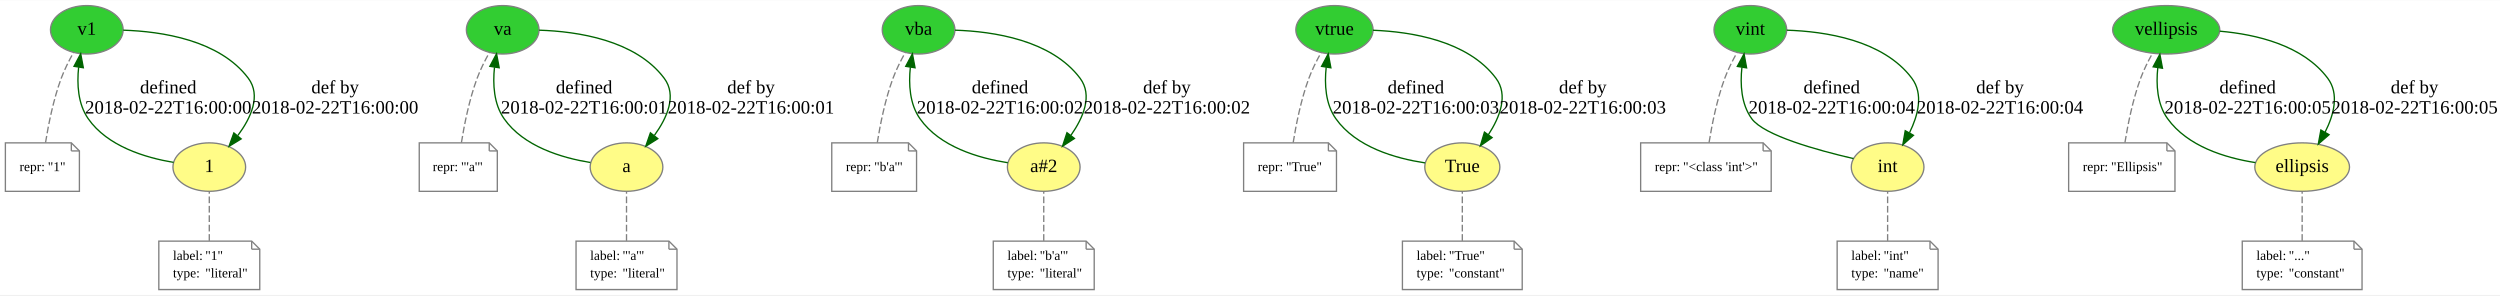
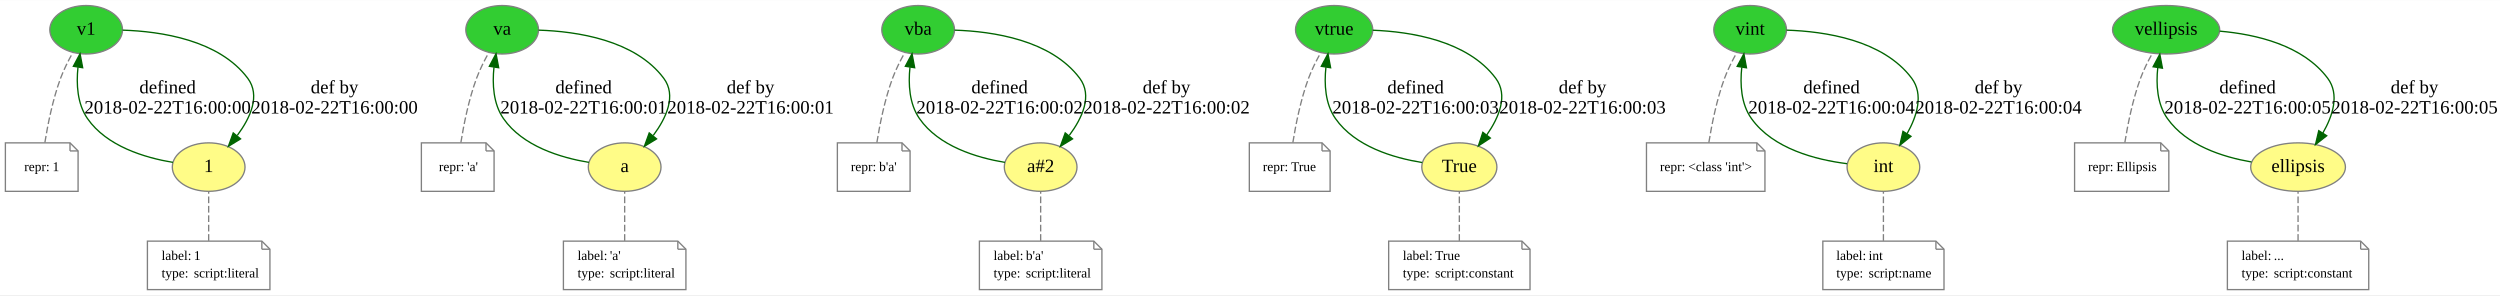
- <svg xmlns="http://www.w3.org/2000/svg" xmlns:xlink="http://www.w3.org/1999/xlink" width="1152pt" height="136pt" viewBox="0.00 0.00 1152.00 135.82">
-   <g id="graph0" class="graph" transform="scale(0.620188 0.620188) rotate(0) translate(4 215)">
-     <polygon fill="white" stroke="none" points="-4,4 -4,-215 1853.5,-215 1853.5,4 -4,4" />
+ <svg xmlns="http://www.w3.org/2000/svg" xmlns:xlink="http://www.w3.org/1999/xlink" width="1152pt" height="136pt" viewBox="0.00 0.00 1152.00 135.86">
+   <g id="graph0" class="graph" transform="scale(0.620355 0.620355) rotate(0) translate(4 215)">
+     <polygon fill="white" stroke="none" points="-4,4 -4,-215 1853,-215 1853,4 -4,4" />
    <g id="node1" class="node">
      <g id="a_node1">
        <a xlink:href="http://example.org/1" xlink:title="1">
-           <ellipse fill="#fffc87" stroke="#808080" cx="151.5" cy="-91" rx="27" ry="18" />
-           <text text-anchor="middle" x="151.5" y="-87.3" font-family="Times New Roman,serif" font-size="14.00">1</text>
+           <ellipse fill="#fffc87" stroke="#808080" cx="151" cy="-91" rx="27" ry="18" />
+           <text text-anchor="middle" x="151" y="-87.3" font-family="Times New Roman,serif" font-size="14.00">1</text>
        </a>
      </g>
    </g>
    <g id="node3" class="node">
      <g id="a_node3">
        <a xlink:href="http://example.org/v1" xlink:title="v1">
-           <ellipse fill="#32cd32" stroke="#808080" cx="60.5" cy="-193" rx="27" ry="18" />
-           <text text-anchor="middle" x="60.5" y="-189.3" font-family="Times New Roman,serif" font-size="14.00">v1</text>
+           <ellipse fill="#32cd32" stroke="#808080" cx="60" cy="-193" rx="27" ry="18" />
+           <text text-anchor="middle" x="60" y="-189.3" font-family="Times New Roman,serif" font-size="14.00">v1</text>
        </a>
      </g>
    </g>
    <g id="edge3" class="edge">
-       <path fill="none" stroke="darkgreen" d="M124.949,-94.484C103.91,-98 75.762,-106.492 61.5,-127 53.899,-137.931 53.09,-152.59 54.429,-165.221" />
-       <polygon fill="darkgreen" stroke="darkgreen" points="50.987,-165.869 55.956,-175.227 57.907,-164.813 50.987,-165.869" />
-       <text text-anchor="middle" x="121" y="-145.8" font-family="Times New Roman,serif" font-size="14.00">defined</text>
-       <text text-anchor="middle" x="121" y="-130.8" font-family="Times New Roman,serif" font-size="14.00">2018-02-22T16:00:00</text>
+       <path fill="none" stroke="darkgreen" d="M124.449,-94.484C103.41,-98 75.262,-106.492 61,-127 53.399,-137.931 52.59,-152.59 53.929,-165.221" />
+       <polygon fill="darkgreen" stroke="darkgreen" points="50.487,-165.869 55.456,-175.227 57.407,-164.813 50.487,-165.869" />
+       <text text-anchor="middle" x="120.5" y="-145.8" font-family="Times New Roman,serif" font-size="14.00">defined</text>
+       <text text-anchor="middle" x="120.5" y="-130.8" font-family="Times New Roman,serif" font-size="14.00">2018-02-22T16:00:00</text>
    </g>
    <g id="node2" class="node">
-       <polygon fill="none" stroke="gray" points="183,-36 114,-36 114,-0 189,-0 189,-30 183,-36" />
-       <polyline fill="none" stroke="gray" points="183,-36 183,-30 " />
-       <polyline fill="none" stroke="gray" points="189,-30 183,-30 " />
-       <text text-anchor="start" x="124.5" y="-22" font-family="Times New Roman,serif" font-size="10.00">label:</text>
-       <text text-anchor="start" x="148.5" y="-22" font-family="Times New Roman,serif" font-size="10.00">"1"</text>
-       <text text-anchor="start" x="124.5" y="-9" font-family="Times New Roman,serif" font-size="10.00">type:</text>
-       <text text-anchor="start" x="148.5" y="-9" font-family="Times New Roman,serif" font-size="10.00">"literal"</text>
+       <polygon fill="none" stroke="gray" points="190.5,-36 105.5,-36 105.5,-0 196.5,-0 196.5,-30 190.5,-36" />
+       <polyline fill="none" stroke="gray" points="190.5,-36 190.5,-30 " />
+       <polyline fill="none" stroke="gray" points="196.5,-30 190.5,-30 " />
+       <text text-anchor="start" x="116" y="-22" font-family="Times New Roman,serif" font-size="10.00">label:</text>
+       <text text-anchor="start" x="140" y="-22" font-family="Times New Roman,serif" font-size="10.00">1</text>
+       <text text-anchor="start" x="116" y="-9" font-family="Times New Roman,serif" font-size="10.00">type:</text>
+       <text text-anchor="start" x="140" y="-9" font-family="Times New Roman,serif" font-size="10.00">script:literal</text>
    </g>
    <g id="edge1" class="edge">
-       <path fill="none" stroke="gray" stroke-dasharray="5,2" d="M151.5,-36.187C151.5,-47.35 151.5,-61.84 151.5,-72.971" />
+       <path fill="none" stroke="gray" stroke-dasharray="5,2" d="M151,-36.187C151,-47.35 151,-61.84 151,-72.971" />
    </g>
    <g id="edge4" class="edge">
-       <path fill="none" stroke="darkgreen" d="M87.581,-192.72C115.904,-191.828 159.146,-185.472 180.5,-157 190.109,-144.187 182.555,-127.687 172.754,-114.518" />
-       <polygon fill="darkgreen" stroke="darkgreen" points="175.179,-111.954 166.146,-106.417 169.754,-116.378 175.179,-111.954" />
-       <text text-anchor="middle" x="245" y="-145.8" font-family="Times New Roman,serif" font-size="14.00">def by</text>
-       <text text-anchor="middle" x="245" y="-130.8" font-family="Times New Roman,serif" font-size="14.00">2018-02-22T16:00:00</text>
+       <path fill="none" stroke="darkgreen" d="M87.081,-192.72C115.404,-191.828 158.646,-185.472 180,-157 189.609,-144.187 182.055,-127.687 172.254,-114.518" />
+       <polygon fill="darkgreen" stroke="darkgreen" points="174.679,-111.954 165.646,-106.417 169.254,-116.378 174.679,-111.954" />
+       <text text-anchor="middle" x="244.5" y="-145.8" font-family="Times New Roman,serif" font-size="14.00">def by</text>
+       <text text-anchor="middle" x="244.5" y="-130.8" font-family="Times New Roman,serif" font-size="14.00">2018-02-22T16:00:00</text>
    </g>
    <g id="node4" class="node">
-       <polygon fill="none" stroke="gray" points="49,-109 0,-109 0,-73 55,-73 55,-103 49,-109" />
-       <polyline fill="none" stroke="gray" points="49,-109 49,-103 " />
-       <polyline fill="none" stroke="gray" points="55,-103 49,-103 " />
-       <text text-anchor="start" x="10.5" y="-88" font-family="Times New Roman,serif" font-size="10.00">repr:</text>
-       <text text-anchor="start" x="31.5" y="-88" font-family="Times New Roman,serif" font-size="10.00">"1"</text>
+       <polygon fill="none" stroke="gray" points="48,-109 0,-109 0,-73 54,-73 54,-103 48,-109" />
+       <polyline fill="none" stroke="gray" points="48,-109 48,-103 " />
+       <polyline fill="none" stroke="gray" points="54,-103 48,-103 " />
+       <text text-anchor="start" x="14" y="-88" font-family="Times New Roman,serif" font-size="10.00">repr:</text>
+       <text text-anchor="start" x="35" y="-88" font-family="Times New Roman,serif" font-size="10.00">1</text>
    </g>
    <g id="edge2" class="edge">
-       <path fill="none" stroke="gray" stroke-dasharray="5,2" d="M29.834,-109.211C31.967,-122.536 35.686,-141.304 41.5,-157 43.902,-163.484 47.326,-170.242 50.608,-176.072" />
+       <path fill="none" stroke="gray" stroke-dasharray="5,2" d="M29.334,-109.211C31.467,-122.536 35.186,-141.304 41,-157 43.402,-163.484 46.826,-170.242 50.108,-176.072" />
    </g>
    <g id="node5" class="node">
      <g id="a_node5">
        <a xlink:href="http://example.org/a" xlink:title="a">
-           <ellipse fill="#fffc87" stroke="#808080" cx="461.5" cy="-91" rx="27" ry="18" />
-           <text text-anchor="middle" x="461.5" y="-87.3" font-family="Times New Roman,serif" font-size="14.00">a</text>
+           <ellipse fill="#fffc87" stroke="#808080" cx="460" cy="-91" rx="27" ry="18" />
+           <text text-anchor="middle" x="460" y="-87.3" font-family="Times New Roman,serif" font-size="14.00">a</text>
        </a>
      </g>
    </g>
    <g id="node7" class="node">
      <g id="a_node7">
        <a xlink:href="http://example.org/va" xlink:title="va">
-           <ellipse fill="#32cd32" stroke="#808080" cx="369.5" cy="-193" rx="27" ry="18" />
-           <text text-anchor="middle" x="369.5" y="-189.3" font-family="Times New Roman,serif" font-size="14.00">va</text>
+           <ellipse fill="#32cd32" stroke="#808080" cx="369" cy="-193" rx="27" ry="18" />
+           <text text-anchor="middle" x="369" y="-189.3" font-family="Times New Roman,serif" font-size="14.00">va</text>
        </a>
      </g>
    </g>
    <g id="edge7" class="edge">
-       <path fill="none" stroke="darkgreen" d="M434.664,-94.394C413.396,-97.857 384.938,-106.32 370.5,-127 362.878,-137.917 362.069,-152.575 363.411,-165.208" />
-       <polygon fill="darkgreen" stroke="darkgreen" points="359.97,-165.862 364.943,-175.218 366.89,-164.803 359.97,-165.862" />
-       <text text-anchor="middle" x="430" y="-145.8" font-family="Times New Roman,serif" font-size="14.00">defined</text>
-       <text text-anchor="middle" x="430" y="-130.8" font-family="Times New Roman,serif" font-size="14.00">2018-02-22T16:00:01</text>
+       <path fill="none" stroke="darkgreen" d="M433.449,-94.484C412.41,-98 384.262,-106.492 370,-127 362.399,-137.931 361.59,-152.59 362.929,-165.221" />
+       <polygon fill="darkgreen" stroke="darkgreen" points="359.487,-165.869 364.456,-175.227 366.407,-164.813 359.487,-165.869" />
+       <text text-anchor="middle" x="429.5" y="-145.8" font-family="Times New Roman,serif" font-size="14.00">defined</text>
+       <text text-anchor="middle" x="429.5" y="-130.8" font-family="Times New Roman,serif" font-size="14.00">2018-02-22T16:00:01</text>
    </g>
    <g id="node6" class="node">
-       <polygon fill="none" stroke="gray" points="493,-36 424,-36 424,-0 499,-0 499,-30 493,-36" />
-       <polyline fill="none" stroke="gray" points="493,-36 493,-30 " />
-       <polyline fill="none" stroke="gray" points="499,-30 493,-30 " />
-       <text text-anchor="start" x="434.5" y="-22" font-family="Times New Roman,serif" font-size="10.00">label:</text>
-       <text text-anchor="start" x="458.5" y="-22" font-family="Times New Roman,serif" font-size="10.00">"'a'"</text>
-       <text text-anchor="start" x="434.5" y="-9" font-family="Times New Roman,serif" font-size="10.00">type:</text>
-       <text text-anchor="start" x="458.5" y="-9" font-family="Times New Roman,serif" font-size="10.00">"literal"</text>
+       <polygon fill="none" stroke="gray" points="499.5,-36 414.5,-36 414.5,-0 505.5,-0 505.5,-30 499.5,-36" />
+       <polyline fill="none" stroke="gray" points="499.5,-36 499.5,-30 " />
+       <polyline fill="none" stroke="gray" points="505.5,-30 499.5,-30 " />
+       <text text-anchor="start" x="425" y="-22" font-family="Times New Roman,serif" font-size="10.00">label:</text>
+       <text text-anchor="start" x="449" y="-22" font-family="Times New Roman,serif" font-size="10.00">'a'</text>
+       <text text-anchor="start" x="425" y="-9" font-family="Times New Roman,serif" font-size="10.00">type:</text>
+       <text text-anchor="start" x="449" y="-9" font-family="Times New Roman,serif" font-size="10.00">script:literal</text>
    </g>
    <g id="edge5" class="edge">
-       <path fill="none" stroke="gray" stroke-dasharray="5,2" d="M461.5,-36.187C461.5,-47.35 461.5,-61.84 461.5,-72.971" />
+       <path fill="none" stroke="gray" stroke-dasharray="5,2" d="M460,-36.187C460,-47.35 460,-61.84 460,-72.971" />
    </g>
    <g id="edge8" class="edge">
-       <path fill="none" stroke="darkgreen" d="M396.581,-192.72C424.904,-191.828 468.146,-185.472 489.5,-157 499.055,-144.26 491.758,-127.759 482.223,-114.571" />
-       <polygon fill="darkgreen" stroke="darkgreen" points="484.745,-112.117 475.789,-106.455 479.259,-116.466 484.745,-112.117" />
-       <text text-anchor="middle" x="554" y="-145.8" font-family="Times New Roman,serif" font-size="14.00">def by</text>
-       <text text-anchor="middle" x="554" y="-130.8" font-family="Times New Roman,serif" font-size="14.00">2018-02-22T16:00:01</text>
+       <path fill="none" stroke="darkgreen" d="M396.081,-192.72C424.404,-191.828 467.646,-185.472 489,-157 498.609,-144.187 491.055,-127.687 481.254,-114.518" />
+       <polygon fill="darkgreen" stroke="darkgreen" points="483.679,-111.954 474.646,-106.417 478.254,-116.378 483.679,-111.954" />
+       <text text-anchor="middle" x="553.5" y="-145.8" font-family="Times New Roman,serif" font-size="14.00">def by</text>
+       <text text-anchor="middle" x="553.5" y="-130.8" font-family="Times New Roman,serif" font-size="14.00">2018-02-22T16:00:01</text>
    </g>
    <g id="node8" class="node">
-       <polygon fill="none" stroke="gray" points="359.5,-109 307.5,-109 307.5,-73 365.5,-73 365.5,-103 359.5,-109" />
-       <polyline fill="none" stroke="gray" points="359.5,-109 359.5,-103 " />
-       <polyline fill="none" stroke="gray" points="365.5,-103 359.5,-103 " />
-       <text text-anchor="start" x="317.5" y="-88" font-family="Times New Roman,serif" font-size="10.00">repr:</text>
-       <text text-anchor="start" x="338.5" y="-88" font-family="Times New Roman,serif" font-size="10.00">"'a'"</text>
+       <polygon fill="none" stroke="gray" points="357,-109 309,-109 309,-73 363,-73 363,-103 357,-109" />
+       <polyline fill="none" stroke="gray" points="357,-109 357,-103 " />
+       <polyline fill="none" stroke="gray" points="363,-103 357,-103 " />
+       <text text-anchor="start" x="322" y="-88" font-family="Times New Roman,serif" font-size="10.00">repr:</text>
+       <text text-anchor="start" x="343" y="-88" font-family="Times New Roman,serif" font-size="10.00">'a'</text>
    </g>
    <g id="edge6" class="edge">
-       <path fill="none" stroke="gray" stroke-dasharray="5,2" d="M338.835,-109.211C340.967,-122.536 344.686,-141.304 350.5,-157 352.902,-163.484 356.326,-170.242 359.608,-176.072" />
+       <path fill="none" stroke="gray" stroke-dasharray="5,2" d="M338.335,-109.211C340.467,-122.536 344.186,-141.304 350,-157 352.402,-163.484 355.826,-170.242 359.108,-176.072" />
    </g>
    <g id="node9" class="node">
      <g id="a_node9">
        <a xlink:href="http://example.org/a#2" xlink:title="a#2">
-           <ellipse fill="#fffc87" stroke="#808080" cx="771.5" cy="-91" rx="27" ry="18" />
-           <text text-anchor="middle" x="771.5" y="-87.3" font-family="Times New Roman,serif" font-size="14.00">a#2</text>
+           <ellipse fill="#fffc87" stroke="#808080" cx="769" cy="-91" rx="27" ry="18" />
+           <text text-anchor="middle" x="769" y="-87.3" font-family="Times New Roman,serif" font-size="14.00">a#2</text>
        </a>
      </g>
    </g>
    <g id="node11" class="node">
      <g id="a_node11">
        <a xlink:href="http://example.org/vba" xlink:title="vba">
-           <ellipse fill="#32cd32" stroke="#808080" cx="678.5" cy="-193" rx="27" ry="18" />
-           <text text-anchor="middle" x="678.5" y="-189.3" font-family="Times New Roman,serif" font-size="14.00">vba</text>
+           <ellipse fill="#32cd32" stroke="#808080" cx="678" cy="-193" rx="27" ry="18" />
+           <text text-anchor="middle" x="678" y="-189.3" font-family="Times New Roman,serif" font-size="14.00">vba</text>
        </a>
      </g>
    </g>
    <g id="edge11" class="edge">
-       <path fill="none" stroke="darkgreen" d="M744.81,-94.236C723.269,-97.601 694.212,-106.009 679.5,-127 671.858,-137.903 671.047,-152.56 672.394,-165.196" />
-       <polygon fill="darkgreen" stroke="darkgreen" points="668.954,-165.855 673.93,-175.209 675.873,-164.793 668.954,-165.855" />
-       <text text-anchor="middle" x="739" y="-145.8" font-family="Times New Roman,serif" font-size="14.00">defined</text>
-       <text text-anchor="middle" x="739" y="-130.8" font-family="Times New Roman,serif" font-size="14.00">2018-02-22T16:00:02</text>
+       <path fill="none" stroke="darkgreen" d="M742.449,-94.484C721.41,-98 693.262,-106.492 679,-127 671.399,-137.931 670.59,-152.59 671.929,-165.221" />
+       <polygon fill="darkgreen" stroke="darkgreen" points="668.487,-165.869 673.456,-175.227 675.407,-164.813 668.487,-165.869" />
+       <text text-anchor="middle" x="738.5" y="-145.8" font-family="Times New Roman,serif" font-size="14.00">defined</text>
+       <text text-anchor="middle" x="738.5" y="-130.8" font-family="Times New Roman,serif" font-size="14.00">2018-02-22T16:00:02</text>
    </g>
    <g id="node10" class="node">
-       <polygon fill="none" stroke="gray" points="803,-36 734,-36 734,-0 809,-0 809,-30 803,-36" />
-       <polyline fill="none" stroke="gray" points="803,-36 803,-30 " />
-       <polyline fill="none" stroke="gray" points="809,-30 803,-30 " />
-       <text text-anchor="start" x="744.5" y="-22" font-family="Times New Roman,serif" font-size="10.00">label:</text>
-       <text text-anchor="start" x="768.5" y="-22" font-family="Times New Roman,serif" font-size="10.00">"b'a'"</text>
-       <text text-anchor="start" x="744.5" y="-9" font-family="Times New Roman,serif" font-size="10.00">type:</text>
-       <text text-anchor="start" x="768.5" y="-9" font-family="Times New Roman,serif" font-size="10.00">"literal"</text>
+       <polygon fill="none" stroke="gray" points="808.5,-36 723.5,-36 723.5,-0 814.5,-0 814.5,-30 808.5,-36" />
+       <polyline fill="none" stroke="gray" points="808.5,-36 808.5,-30 " />
+       <polyline fill="none" stroke="gray" points="814.5,-30 808.5,-30 " />
+       <text text-anchor="start" x="734" y="-22" font-family="Times New Roman,serif" font-size="10.00">label:</text>
+       <text text-anchor="start" x="758" y="-22" font-family="Times New Roman,serif" font-size="10.00">b'a'</text>
+       <text text-anchor="start" x="734" y="-9" font-family="Times New Roman,serif" font-size="10.00">type:</text>
+       <text text-anchor="start" x="758" y="-9" font-family="Times New Roman,serif" font-size="10.00">script:literal</text>
    </g>
    <g id="edge9" class="edge">
-       <path fill="none" stroke="gray" stroke-dasharray="5,2" d="M771.5,-36.187C771.5,-47.35 771.5,-61.84 771.5,-72.971" />
+       <path fill="none" stroke="gray" stroke-dasharray="5,2" d="M769,-36.187C769,-47.35 769,-61.84 769,-72.971" />
    </g>
    <g id="edge12" class="edge">
-       <path fill="none" stroke="darkgreen" d="M705.581,-192.72C733.904,-191.828 777.146,-185.472 798.5,-157 808.003,-144.33 800.962,-127.828 791.694,-114.622" />
-       <polygon fill="darkgreen" stroke="darkgreen" points="794.308,-112.28 785.434,-106.493 788.763,-116.551 794.308,-112.28" />
-       <text text-anchor="middle" x="863" y="-145.8" font-family="Times New Roman,serif" font-size="14.00">def by</text>
-       <text text-anchor="middle" x="863" y="-130.8" font-family="Times New Roman,serif" font-size="14.00">2018-02-22T16:00:02</text>
+       <path fill="none" stroke="darkgreen" d="M705.081,-192.72C733.404,-191.828 776.646,-185.472 798,-157 807.609,-144.187 800.055,-127.687 790.254,-114.518" />
+       <polygon fill="darkgreen" stroke="darkgreen" points="792.679,-111.954 783.646,-106.417 787.254,-116.378 792.679,-111.954" />
+       <text text-anchor="middle" x="862.5" y="-145.8" font-family="Times New Roman,serif" font-size="14.00">def by</text>
+       <text text-anchor="middle" x="862.5" y="-130.8" font-family="Times New Roman,serif" font-size="14.00">2018-02-22T16:00:02</text>
    </g>
    <g id="node12" class="node">
-       <polygon fill="none" stroke="gray" points="671,-109 614,-109 614,-73 677,-73 677,-103 671,-109" />
-       <polyline fill="none" stroke="gray" points="671,-109 671,-103 " />
-       <polyline fill="none" stroke="gray" points="677,-103 671,-103 " />
-       <text text-anchor="start" x="624.5" y="-88" font-family="Times New Roman,serif" font-size="10.00">repr:</text>
-       <text text-anchor="start" x="645.5" y="-88" font-family="Times New Roman,serif" font-size="10.00">"b'a'"</text>
+       <polygon fill="none" stroke="gray" points="666,-109 618,-109 618,-73 672,-73 672,-103 666,-109" />
+       <polyline fill="none" stroke="gray" points="666,-109 666,-103 " />
+       <polyline fill="none" stroke="gray" points="672,-103 666,-103 " />
+       <text text-anchor="start" x="628" y="-88" font-family="Times New Roman,serif" font-size="10.00">repr:</text>
+       <text text-anchor="start" x="649" y="-88" font-family="Times New Roman,serif" font-size="10.00">b'a'</text>
    </g>
    <g id="edge10" class="edge">
-       <path fill="none" stroke="gray" stroke-dasharray="5,2" d="M647.835,-109.211C649.967,-122.536 653.686,-141.304 659.5,-157 661.902,-163.484 665.326,-170.242 668.608,-176.072" />
+       <path fill="none" stroke="gray" stroke-dasharray="5,2" d="M647.335,-109.211C649.467,-122.536 653.186,-141.304 659,-157 661.402,-163.484 664.826,-170.242 668.108,-176.072" />
    </g>
    <g id="node13" class="node">
      <g id="a_node13">
        <a xlink:href="http://example.org/True" xlink:title="True">
-           <ellipse fill="#fffc87" stroke="#808080" cx="1082.5" cy="-91" rx="27.895" ry="18" />
-           <text text-anchor="middle" x="1082.5" y="-87.3" font-family="Times New Roman,serif" font-size="14.00">True</text>
+           <ellipse fill="#fffc87" stroke="#808080" cx="1080" cy="-91" rx="27.895" ry="18" />
+           <text text-anchor="middle" x="1080" y="-87.3" font-family="Times New Roman,serif" font-size="14.00">True</text>
        </a>
      </g>
    </g>
    <g id="node15" class="node">
      <g id="a_node15">
        <a xlink:href="http://example.org/vtrue" xlink:title="vtrue">
-           <ellipse fill="#32cd32" stroke="#808080" cx="987.5" cy="-193" rx="28.695" ry="18" />
-           <text text-anchor="middle" x="987.5" y="-189.3" font-family="Times New Roman,serif" font-size="14.00">vtrue</text>
+           <ellipse fill="#32cd32" stroke="#808080" cx="987" cy="-193" rx="28.695" ry="18" />
+           <text text-anchor="middle" x="987" y="-189.3" font-family="Times New Roman,serif" font-size="14.00">vtrue</text>
        </a>
      </g>
    </g>
    <g id="edge15" class="edge">
-       <path fill="none" stroke="darkgreen" d="M1054.81,-94.124C1032.86,-97.426 1003.47,-105.805 988.5,-127 980.82,-137.876 980.006,-152.531 981.36,-165.173" />
-       <polygon fill="darkgreen" stroke="darkgreen" points="977.922,-165.841 982.905,-175.191 984.84,-164.774 977.922,-165.841" />
-       <text text-anchor="middle" x="1048" y="-145.8" font-family="Times New Roman,serif" font-size="14.00">defined</text>
-       <text text-anchor="middle" x="1048" y="-130.8" font-family="Times New Roman,serif" font-size="14.00">2018-02-22T16:00:03</text>
+       <path fill="none" stroke="darkgreen" d="M1052.44,-94.373C1031,-97.827 1002.52,-106.289 988,-127 980.358,-137.903 979.547,-152.56 980.894,-165.196" />
+       <polygon fill="darkgreen" stroke="darkgreen" points="977.454,-165.855 982.43,-175.209 984.373,-164.793 977.454,-165.855" />
+       <text text-anchor="middle" x="1047.5" y="-145.8" font-family="Times New Roman,serif" font-size="14.00">defined</text>
+       <text text-anchor="middle" x="1047.5" y="-130.8" font-family="Times New Roman,serif" font-size="14.00">2018-02-22T16:00:03</text>
    </g>
    <g id="node14" class="node">
-       <polygon fill="none" stroke="gray" points="1121,-36 1038,-36 1038,-0 1127,-0 1127,-30 1121,-36" />
-       <polyline fill="none" stroke="gray" points="1121,-36 1121,-30 " />
-       <polyline fill="none" stroke="gray" points="1127,-30 1121,-30 " />
-       <text text-anchor="start" x="1048.5" y="-22" font-family="Times New Roman,serif" font-size="10.00">label:</text>
-       <text text-anchor="start" x="1072.5" y="-22" font-family="Times New Roman,serif" font-size="10.00">"True"</text>
-       <text text-anchor="start" x="1048.5" y="-9" font-family="Times New Roman,serif" font-size="10.00">type:</text>
-       <text text-anchor="start" x="1072.5" y="-9" font-family="Times New Roman,serif" font-size="10.00">"constant"</text>
+       <polygon fill="none" stroke="gray" points="1126.5,-36 1027.5,-36 1027.5,-0 1132.5,-0 1132.5,-30 1126.5,-36" />
+       <polyline fill="none" stroke="gray" points="1126.5,-36 1126.5,-30 " />
+       <polyline fill="none" stroke="gray" points="1132.5,-30 1126.5,-30 " />
+       <text text-anchor="start" x="1038" y="-22" font-family="Times New Roman,serif" font-size="10.00">label:</text>
+       <text text-anchor="start" x="1062" y="-22" font-family="Times New Roman,serif" font-size="10.00">True</text>
+       <text text-anchor="start" x="1038" y="-9" font-family="Times New Roman,serif" font-size="10.00">type:</text>
+       <text text-anchor="start" x="1062" y="-9" font-family="Times New Roman,serif" font-size="10.00">script:constant</text>
    </g>
    <g id="edge13" class="edge">
-       <path fill="none" stroke="gray" stroke-dasharray="5,2" d="M1082.5,-36.187C1082.5,-47.35 1082.5,-61.84 1082.5,-72.971" />
+       <path fill="none" stroke="gray" stroke-dasharray="5,2" d="M1080,-36.187C1080,-47.35 1080,-61.84 1080,-72.971" />
    </g>
    <g id="edge16" class="edge">
-       <path fill="none" stroke="darkgreen" d="M1016.15,-192.665C1044.48,-191.588 1086.54,-184.951 1107.5,-157 1116.84,-144.543 1110.46,-128.169 1101.81,-114.971" />
-       <polygon fill="darkgreen" stroke="darkgreen" points="1104.62,-112.894 1095.93,-106.831 1098.95,-116.989 1104.62,-112.894" />
-       <text text-anchor="middle" x="1172" y="-145.8" font-family="Times New Roman,serif" font-size="14.00">def by</text>
-       <text text-anchor="middle" x="1172" y="-130.8" font-family="Times New Roman,serif" font-size="14.00">2018-02-22T16:00:03</text>
+       <path fill="none" stroke="darkgreen" d="M1015.65,-192.665C1043.98,-191.588 1086.04,-184.951 1107,-157 1116.44,-144.41 1109.55,-128.037 1100.37,-114.873" />
+       <polygon fill="darkgreen" stroke="darkgreen" points="1103.01,-112.569 1094.15,-106.758 1097.46,-116.825 1103.01,-112.569" />
+       <text text-anchor="middle" x="1171.5" y="-145.8" font-family="Times New Roman,serif" font-size="14.00">def by</text>
+       <text text-anchor="middle" x="1171.5" y="-130.8" font-family="Times New Roman,serif" font-size="14.00">2018-02-22T16:00:03</text>
    </g>
    <g id="node16" class="node">
-       <polygon fill="none" stroke="gray" points="983,-109 920,-109 920,-73 989,-73 989,-103 983,-109" />
-       <polyline fill="none" stroke="gray" points="983,-109 983,-103 " />
-       <polyline fill="none" stroke="gray" points="989,-103 983,-103 " />
-       <text text-anchor="start" x="930.5" y="-88" font-family="Times New Roman,serif" font-size="10.00">repr:</text>
-       <text text-anchor="start" x="951.5" y="-88" font-family="Times New Roman,serif" font-size="10.00">"True"</text>
+       <polygon fill="none" stroke="gray" points="978,-109 924,-109 924,-73 984,-73 984,-103 978,-109" />
+       <polyline fill="none" stroke="gray" points="978,-109 978,-103 " />
+       <polyline fill="none" stroke="gray" points="984,-103 978,-103 " />
+       <text text-anchor="start" x="934" y="-88" font-family="Times New Roman,serif" font-size="10.00">repr:</text>
+       <text text-anchor="start" x="955" y="-88" font-family="Times New Roman,serif" font-size="10.00">True</text>
    </g>
    <g id="edge14" class="edge">
-       <path fill="none" stroke="gray" stroke-dasharray="5,2" d="M956.835,-109.211C958.967,-122.536 962.686,-141.304 968.5,-157 970.902,-163.484 974.326,-170.242 977.608,-176.072" />
+       <path fill="none" stroke="gray" stroke-dasharray="5,2" d="M956.335,-109.211C958.467,-122.536 962.186,-141.304 968,-157 970.402,-163.484 973.826,-170.242 977.108,-176.072" />
    </g>
    <g id="node17" class="node">
      <g id="a_node17">
        <a xlink:href="http://example.org/int" xlink:title="int">
-           <ellipse fill="#fffc87" stroke="#808080" cx="1398.5" cy="-91" rx="27" ry="18" />
-           <text text-anchor="middle" x="1398.5" y="-87.3" font-family="Times New Roman,serif" font-size="14.00">int</text>
+           <ellipse fill="#fffc87" stroke="#808080" cx="1395" cy="-91" rx="27" ry="18" />
+           <text text-anchor="middle" x="1395" y="-87.3" font-family="Times New Roman,serif" font-size="14.00">int</text>
        </a>
      </g>
    </g>
    <g id="node19" class="node">
      <g id="a_node19">
        <a xlink:href="http://example.org/vint" xlink:title="vint">
-           <ellipse fill="#32cd32" stroke="#808080" cx="1296.5" cy="-193" rx="27" ry="18" />
-           <text text-anchor="middle" x="1296.5" y="-189.3" font-family="Times New Roman,serif" font-size="14.00">vint</text>
+           <ellipse fill="#32cd32" stroke="#808080" cx="1296" cy="-193" rx="27" ry="18" />
+           <text text-anchor="middle" x="1296" y="-189.3" font-family="Times New Roman,serif" font-size="14.00">vint</text>
        </a>
      </g>
    </g>
    <g id="edge19" class="edge">
-       <path fill="none" stroke="darkgreen" d="M1373.18,-97.309C1346.32,-103.509 1306.53,-114.521 1297.5,-127 1289.7,-137.787 1288.87,-152.435 1290.25,-165.095" />
-       <polygon fill="darkgreen" stroke="darkgreen" points="1286.82,-165.796 1291.83,-175.134 1293.73,-164.713 1286.82,-165.796" />
-       <text text-anchor="middle" x="1357" y="-145.8" font-family="Times New Roman,serif" font-size="14.00">defined</text>
-       <text text-anchor="middle" x="1357" y="-130.8" font-family="Times New Roman,serif" font-size="14.00">2018-02-22T16:00:04</text>
+       <path fill="none" stroke="darkgreen" d="M1367.99,-93.525C1344.96,-96.416 1313.1,-104.528 1297,-127 1289.25,-137.824 1288.43,-152.475 1289.8,-165.127" />
+       <polygon fill="darkgreen" stroke="darkgreen" points="1286.36,-165.815 1291.36,-175.158 1293.28,-164.738 1286.36,-165.815" />
+       <text text-anchor="middle" x="1356.5" y="-145.8" font-family="Times New Roman,serif" font-size="14.00">defined</text>
+       <text text-anchor="middle" x="1356.5" y="-130.8" font-family="Times New Roman,serif" font-size="14.00">2018-02-22T16:00:04</text>
    </g>
    <g id="node18" class="node">
-       <polygon fill="none" stroke="gray" points="1430,-36 1361,-36 1361,-0 1436,-0 1436,-30 1430,-36" />
-       <polyline fill="none" stroke="gray" points="1430,-36 1430,-30 " />
-       <polyline fill="none" stroke="gray" points="1436,-30 1430,-30 " />
-       <text text-anchor="start" x="1371.5" y="-22" font-family="Times New Roman,serif" font-size="10.00">label:</text>
-       <text text-anchor="start" x="1395.5" y="-22" font-family="Times New Roman,serif" font-size="10.00">"int"</text>
-       <text text-anchor="start" x="1371.5" y="-9" font-family="Times New Roman,serif" font-size="10.00">type:</text>
-       <text text-anchor="start" x="1395.5" y="-9" font-family="Times New Roman,serif" font-size="10.00">"name"</text>
+       <polygon fill="none" stroke="gray" points="1434,-36 1350,-36 1350,-0 1440,-0 1440,-30 1434,-36" />
+       <polyline fill="none" stroke="gray" points="1434,-36 1434,-30 " />
+       <polyline fill="none" stroke="gray" points="1440,-30 1434,-30 " />
+       <text text-anchor="start" x="1360" y="-22" font-family="Times New Roman,serif" font-size="10.00">label:</text>
+       <text text-anchor="start" x="1384" y="-22" font-family="Times New Roman,serif" font-size="10.00">int</text>
+       <text text-anchor="start" x="1360" y="-9" font-family="Times New Roman,serif" font-size="10.00">type:</text>
+       <text text-anchor="start" x="1384" y="-9" font-family="Times New Roman,serif" font-size="10.00">script:name</text>
    </g>
    <g id="edge17" class="edge">
-       <path fill="none" stroke="gray" stroke-dasharray="5,2" d="M1398.5,-36.187C1398.5,-47.35 1398.5,-61.84 1398.5,-72.971" />
+       <path fill="none" stroke="gray" stroke-dasharray="5,2" d="M1395,-36.187C1395,-47.35 1395,-61.84 1395,-72.971" />
    </g>
    <g id="edge20" class="edge">
-       <path fill="none" stroke="darkgreen" d="M1323.58,-192.72C1351.9,-191.828 1395.15,-185.472 1416.5,-157 1425.26,-145.316 1421.21,-129.588 1414.76,-116.53" />
-       <polygon fill="darkgreen" stroke="darkgreen" points="1417.7,-114.623 1409.78,-107.589 1411.59,-118.029 1417.7,-114.623" />
-       <text text-anchor="middle" x="1482" y="-145.8" font-family="Times New Roman,serif" font-size="14.00">def by</text>
-       <text text-anchor="middle" x="1482" y="-130.8" font-family="Times New Roman,serif" font-size="14.00">2018-02-22T16:00:04</text>
+       <path fill="none" stroke="darkgreen" d="M1323.08,-192.72C1351.4,-191.828 1394.65,-185.472 1416,-157 1425.02,-144.975 1419.96,-128.923 1412.55,-115.78" />
+       <polygon fill="darkgreen" stroke="darkgreen" points="1415.47,-113.845 1407.19,-107.231 1409.54,-117.563 1415.47,-113.845" />
+       <text text-anchor="middle" x="1480.5" y="-145.8" font-family="Times New Roman,serif" font-size="14.00">def by</text>
+       <text text-anchor="middle" x="1480.5" y="-130.8" font-family="Times New Roman,serif" font-size="14.00">2018-02-22T16:00:04</text>
    </g>
    <g id="node20" class="node">
-       <polygon fill="none" stroke="gray" points="1306,-109 1215,-109 1215,-73 1312,-73 1312,-103 1306,-109" />
-       <polyline fill="none" stroke="gray" points="1306,-109 1306,-103 " />
-       <polyline fill="none" stroke="gray" points="1312,-103 1306,-103 " />
-       <text text-anchor="start" x="1225.5" y="-88" font-family="Times New Roman,serif" font-size="10.00">repr:</text>
-       <text text-anchor="start" x="1246.5" y="-88" font-family="Times New Roman,serif" font-size="10.00">"&lt;class 'int'&gt;"</text>
+       <polygon fill="none" stroke="gray" points="1301,-109 1219,-109 1219,-73 1307,-73 1307,-103 1301,-109" />
+       <polyline fill="none" stroke="gray" points="1301,-109 1301,-103 " />
+       <polyline fill="none" stroke="gray" points="1307,-103 1301,-103 " />
+       <text text-anchor="start" x="1229" y="-88" font-family="Times New Roman,serif" font-size="10.00">repr:</text>
+       <text text-anchor="start" x="1250" y="-88" font-family="Times New Roman,serif" font-size="10.00">&lt;class 'int'&gt;</text>
    </g>
    <g id="edge18" class="edge">
-       <path fill="none" stroke="gray" stroke-dasharray="5,2" d="M1265.83,-109.211C1267.97,-122.536 1271.69,-141.304 1277.5,-157 1279.9,-163.484 1283.33,-170.242 1286.61,-176.072" />
+       <path fill="none" stroke="gray" stroke-dasharray="5,2" d="M1265.33,-109.211C1267.47,-122.536 1271.19,-141.304 1277,-157 1279.4,-163.484 1282.83,-170.242 1286.11,-176.072" />
    </g>
    <g id="node21" class="node">
      <g id="a_node21">
        <a xlink:href="http://example.org/ellipsis" xlink:title="ellipsis">
-           <ellipse fill="#fffc87" stroke="#808080" cx="1706.5" cy="-91" rx="35.194" ry="18" />
-           <text text-anchor="middle" x="1706.5" y="-87.3" font-family="Times New Roman,serif" font-size="14.00">ellipsis</text>
+           <ellipse fill="#fffc87" stroke="#808080" cx="1703" cy="-91" rx="35.194" ry="18" />
+           <text text-anchor="middle" x="1703" y="-87.3" font-family="Times New Roman,serif" font-size="14.00">ellipsis</text>
        </a>
      </g>
    </g>
    <g id="node23" class="node">
      <g id="a_node23">
        <a xlink:href="http://example.org/vellipsis" xlink:title="vellipsis">
-           <ellipse fill="#32cd32" stroke="#808080" cx="1605.5" cy="-193" rx="39.794" ry="18" />
-           <text text-anchor="middle" x="1605.5" y="-189.3" font-family="Times New Roman,serif" font-size="14.00">vellipsis</text>
+           <ellipse fill="#32cd32" stroke="#808080" cx="1605" cy="-193" rx="39.794" ry="18" />
+           <text text-anchor="middle" x="1605" y="-189.3" font-family="Times New Roman,serif" font-size="14.00">vellipsis</text>
        </a>
      </g>
    </g>
    <g id="edge23" class="edge">
-       <path fill="none" stroke="darkgreen" d="M1671.81,-94.33C1649.25,-97.849 1621.35,-106.411 1606.5,-127 1598.76,-137.728 1597.9,-152.254 1599.24,-164.854" />
-       <polygon fill="darkgreen" stroke="darkgreen" points="1595.8,-165.508 1600.78,-174.859 1602.72,-164.443 1595.8,-165.508" />
-       <text text-anchor="middle" x="1666" y="-145.8" font-family="Times New Roman,serif" font-size="14.00">defined</text>
-       <text text-anchor="middle" x="1666" y="-130.8" font-family="Times New Roman,serif" font-size="14.00">2018-02-22T16:00:05</text>
+       <path fill="none" stroke="darkgreen" d="M1668.37,-94.799C1646.64,-98.543 1620.15,-107.183 1606,-127 1598.32,-137.765 1597.46,-152.295 1598.79,-164.887" />
+       <polygon fill="darkgreen" stroke="darkgreen" points="1595.34,-165.527 1600.31,-174.883 1602.26,-164.469 1595.34,-165.527" />
+       <text text-anchor="middle" x="1665.5" y="-145.8" font-family="Times New Roman,serif" font-size="14.00">defined</text>
+       <text text-anchor="middle" x="1665.5" y="-130.8" font-family="Times New Roman,serif" font-size="14.00">2018-02-22T16:00:05</text>
    </g>
    <g id="node22" class="node">
-       <polygon fill="none" stroke="gray" points="1745,-36 1662,-36 1662,-0 1751,-0 1751,-30 1745,-36" />
-       <polyline fill="none" stroke="gray" points="1745,-36 1745,-30 " />
-       <polyline fill="none" stroke="gray" points="1751,-30 1745,-30 " />
-       <text text-anchor="start" x="1672.5" y="-22" font-family="Times New Roman,serif" font-size="10.00">label:</text>
-       <text text-anchor="start" x="1696.5" y="-22" font-family="Times New Roman,serif" font-size="10.00">"..."</text>
-       <text text-anchor="start" x="1672.5" y="-9" font-family="Times New Roman,serif" font-size="10.00">type:</text>
-       <text text-anchor="start" x="1696.5" y="-9" font-family="Times New Roman,serif" font-size="10.00">"constant"</text>
+       <polygon fill="none" stroke="gray" points="1749.5,-36 1650.5,-36 1650.5,-0 1755.5,-0 1755.5,-30 1749.5,-36" />
+       <polyline fill="none" stroke="gray" points="1749.5,-36 1749.5,-30 " />
+       <polyline fill="none" stroke="gray" points="1755.5,-30 1749.5,-30 " />
+       <text text-anchor="start" x="1661" y="-22" font-family="Times New Roman,serif" font-size="10.00">label:</text>
+       <text text-anchor="start" x="1685" y="-22" font-family="Times New Roman,serif" font-size="10.00">...</text>
+       <text text-anchor="start" x="1661" y="-9" font-family="Times New Roman,serif" font-size="10.00">type:</text>
+       <text text-anchor="start" x="1685" y="-9" font-family="Times New Roman,serif" font-size="10.00">script:constant</text>
    </g>
    <g id="edge21" class="edge">
-       <path fill="none" stroke="gray" stroke-dasharray="5,2" d="M1706.5,-36.187C1706.5,-47.35 1706.5,-61.84 1706.5,-72.971" />
+       <path fill="none" stroke="gray" stroke-dasharray="5,2" d="M1703,-36.187C1703,-47.35 1703,-61.84 1703,-72.971" />
    </g>
    <g id="edge24" class="edge">
-       <path fill="none" stroke="darkgreen" d="M1645.28,-191.976C1672.6,-189.611 1707.14,-181.479 1725.5,-157 1734.18,-145.42 1730.12,-129.945 1723.56,-116.999" />
-       <polygon fill="darkgreen" stroke="darkgreen" points="1726.49,-115.063 1718.49,-108.111 1720.41,-118.531 1726.49,-115.063" />
-       <text text-anchor="middle" x="1790" y="-145.8" font-family="Times New Roman,serif" font-size="14.00">def by</text>
-       <text text-anchor="middle" x="1790" y="-130.8" font-family="Times New Roman,serif" font-size="14.00">2018-02-22T16:00:05</text>
+       <path fill="none" stroke="darkgreen" d="M1644.78,-191.976C1672.1,-189.611 1706.64,-181.479 1725,-157 1733.94,-145.075 1728.89,-129.278 1721.38,-116.244" />
+       <polygon fill="darkgreen" stroke="darkgreen" points="1724.28,-114.276 1715.94,-107.744 1718.38,-118.052 1724.28,-114.276" />
+       <text text-anchor="middle" x="1789.5" y="-145.8" font-family="Times New Roman,serif" font-size="14.00">def by</text>
+       <text text-anchor="middle" x="1789.5" y="-130.8" font-family="Times New Roman,serif" font-size="14.00">2018-02-22T16:00:05</text>
    </g>
    <g id="node24" class="node">
-       <polygon fill="none" stroke="gray" points="1606,-109 1533,-109 1533,-73 1612,-73 1612,-103 1606,-109" />
-       <polyline fill="none" stroke="gray" points="1606,-109 1606,-103 " />
-       <polyline fill="none" stroke="gray" points="1612,-103 1606,-103 " />
-       <text text-anchor="start" x="1543.5" y="-88" font-family="Times New Roman,serif" font-size="10.00">repr:</text>
-       <text text-anchor="start" x="1564.5" y="-88" font-family="Times New Roman,serif" font-size="10.00">"Ellipsis"</text>
+       <polygon fill="none" stroke="gray" points="1601,-109 1537,-109 1537,-73 1607,-73 1607,-103 1601,-109" />
+       <polyline fill="none" stroke="gray" points="1601,-109 1601,-103 " />
+       <polyline fill="none" stroke="gray" points="1607,-103 1601,-103 " />
+       <text text-anchor="start" x="1547" y="-88" font-family="Times New Roman,serif" font-size="10.00">repr:</text>
+       <text text-anchor="start" x="1568" y="-88" font-family="Times New Roman,serif" font-size="10.00">Ellipsis</text>
    </g>
    <g id="edge22" class="edge">
-       <path fill="none" stroke="gray" stroke-dasharray="5,2" d="M1574.83,-109.211C1576.97,-122.536 1580.69,-141.304 1586.5,-157 1588.81,-163.224 1592.05,-169.702 1595.21,-175.368" />
+       <path fill="none" stroke="gray" stroke-dasharray="5,2" d="M1574.33,-109.211C1576.47,-122.536 1580.19,-141.304 1586,-157 1588.31,-163.224 1591.55,-169.702 1594.71,-175.368" />
    </g>
  </g>
</svg>
